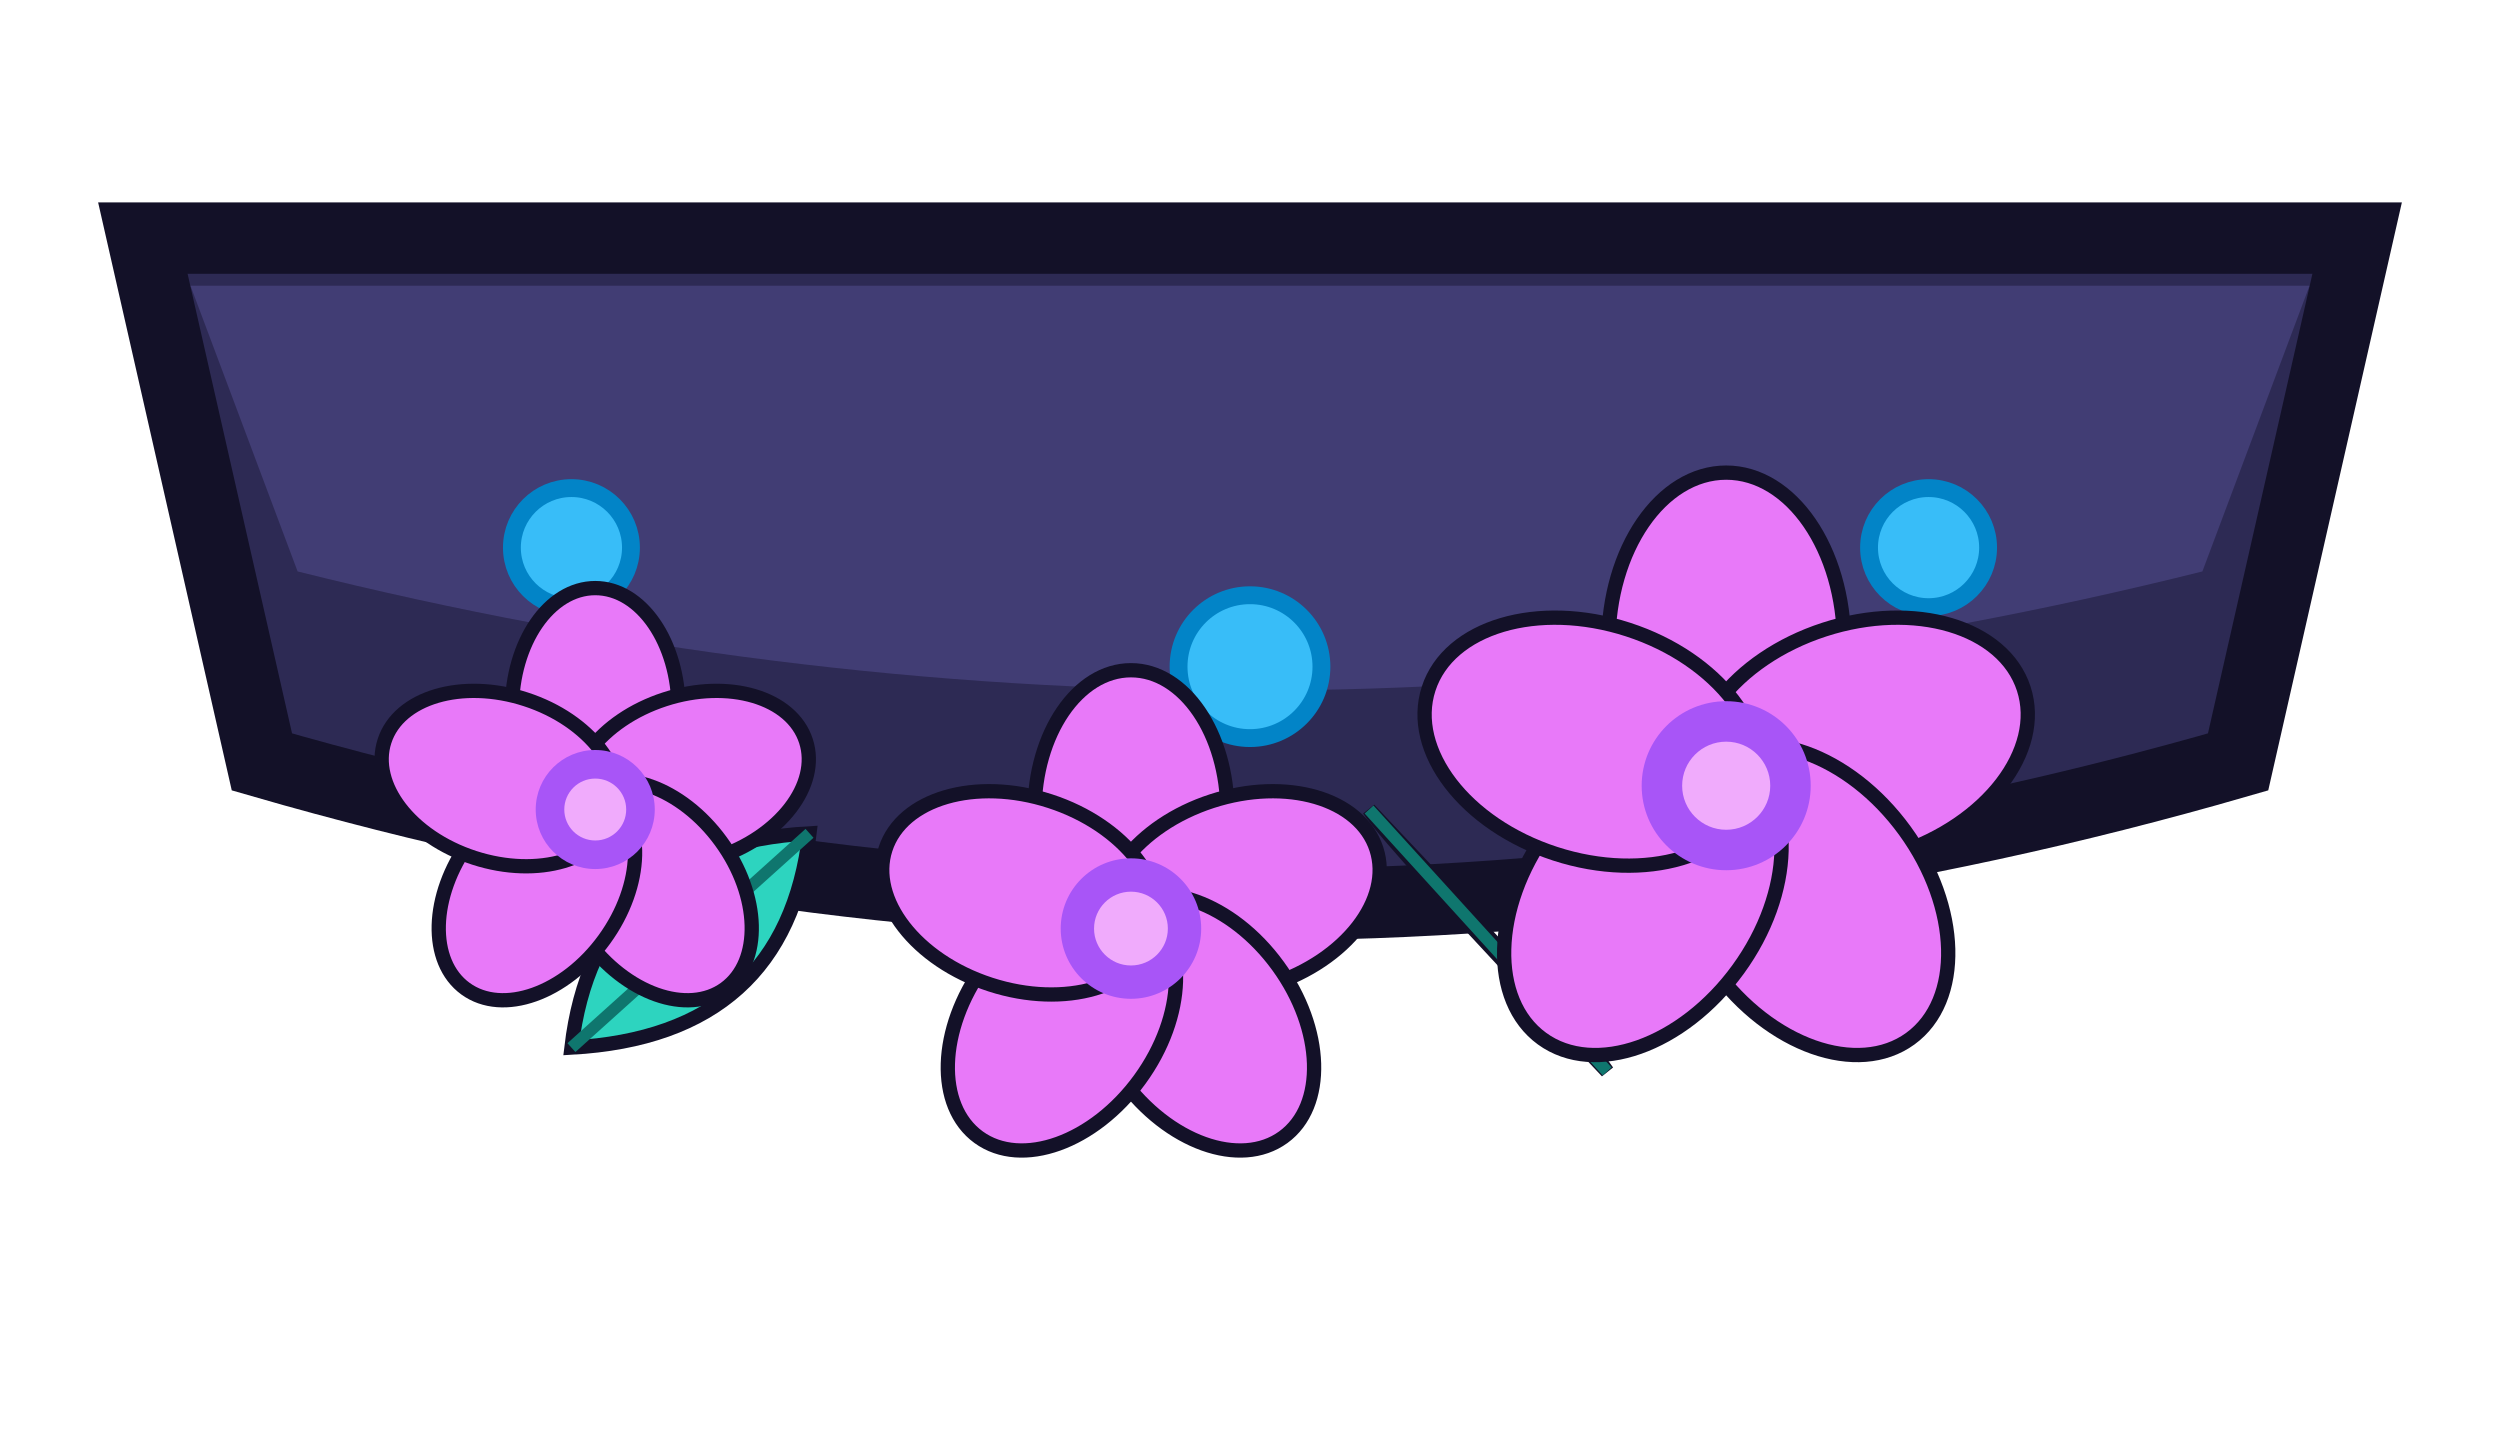
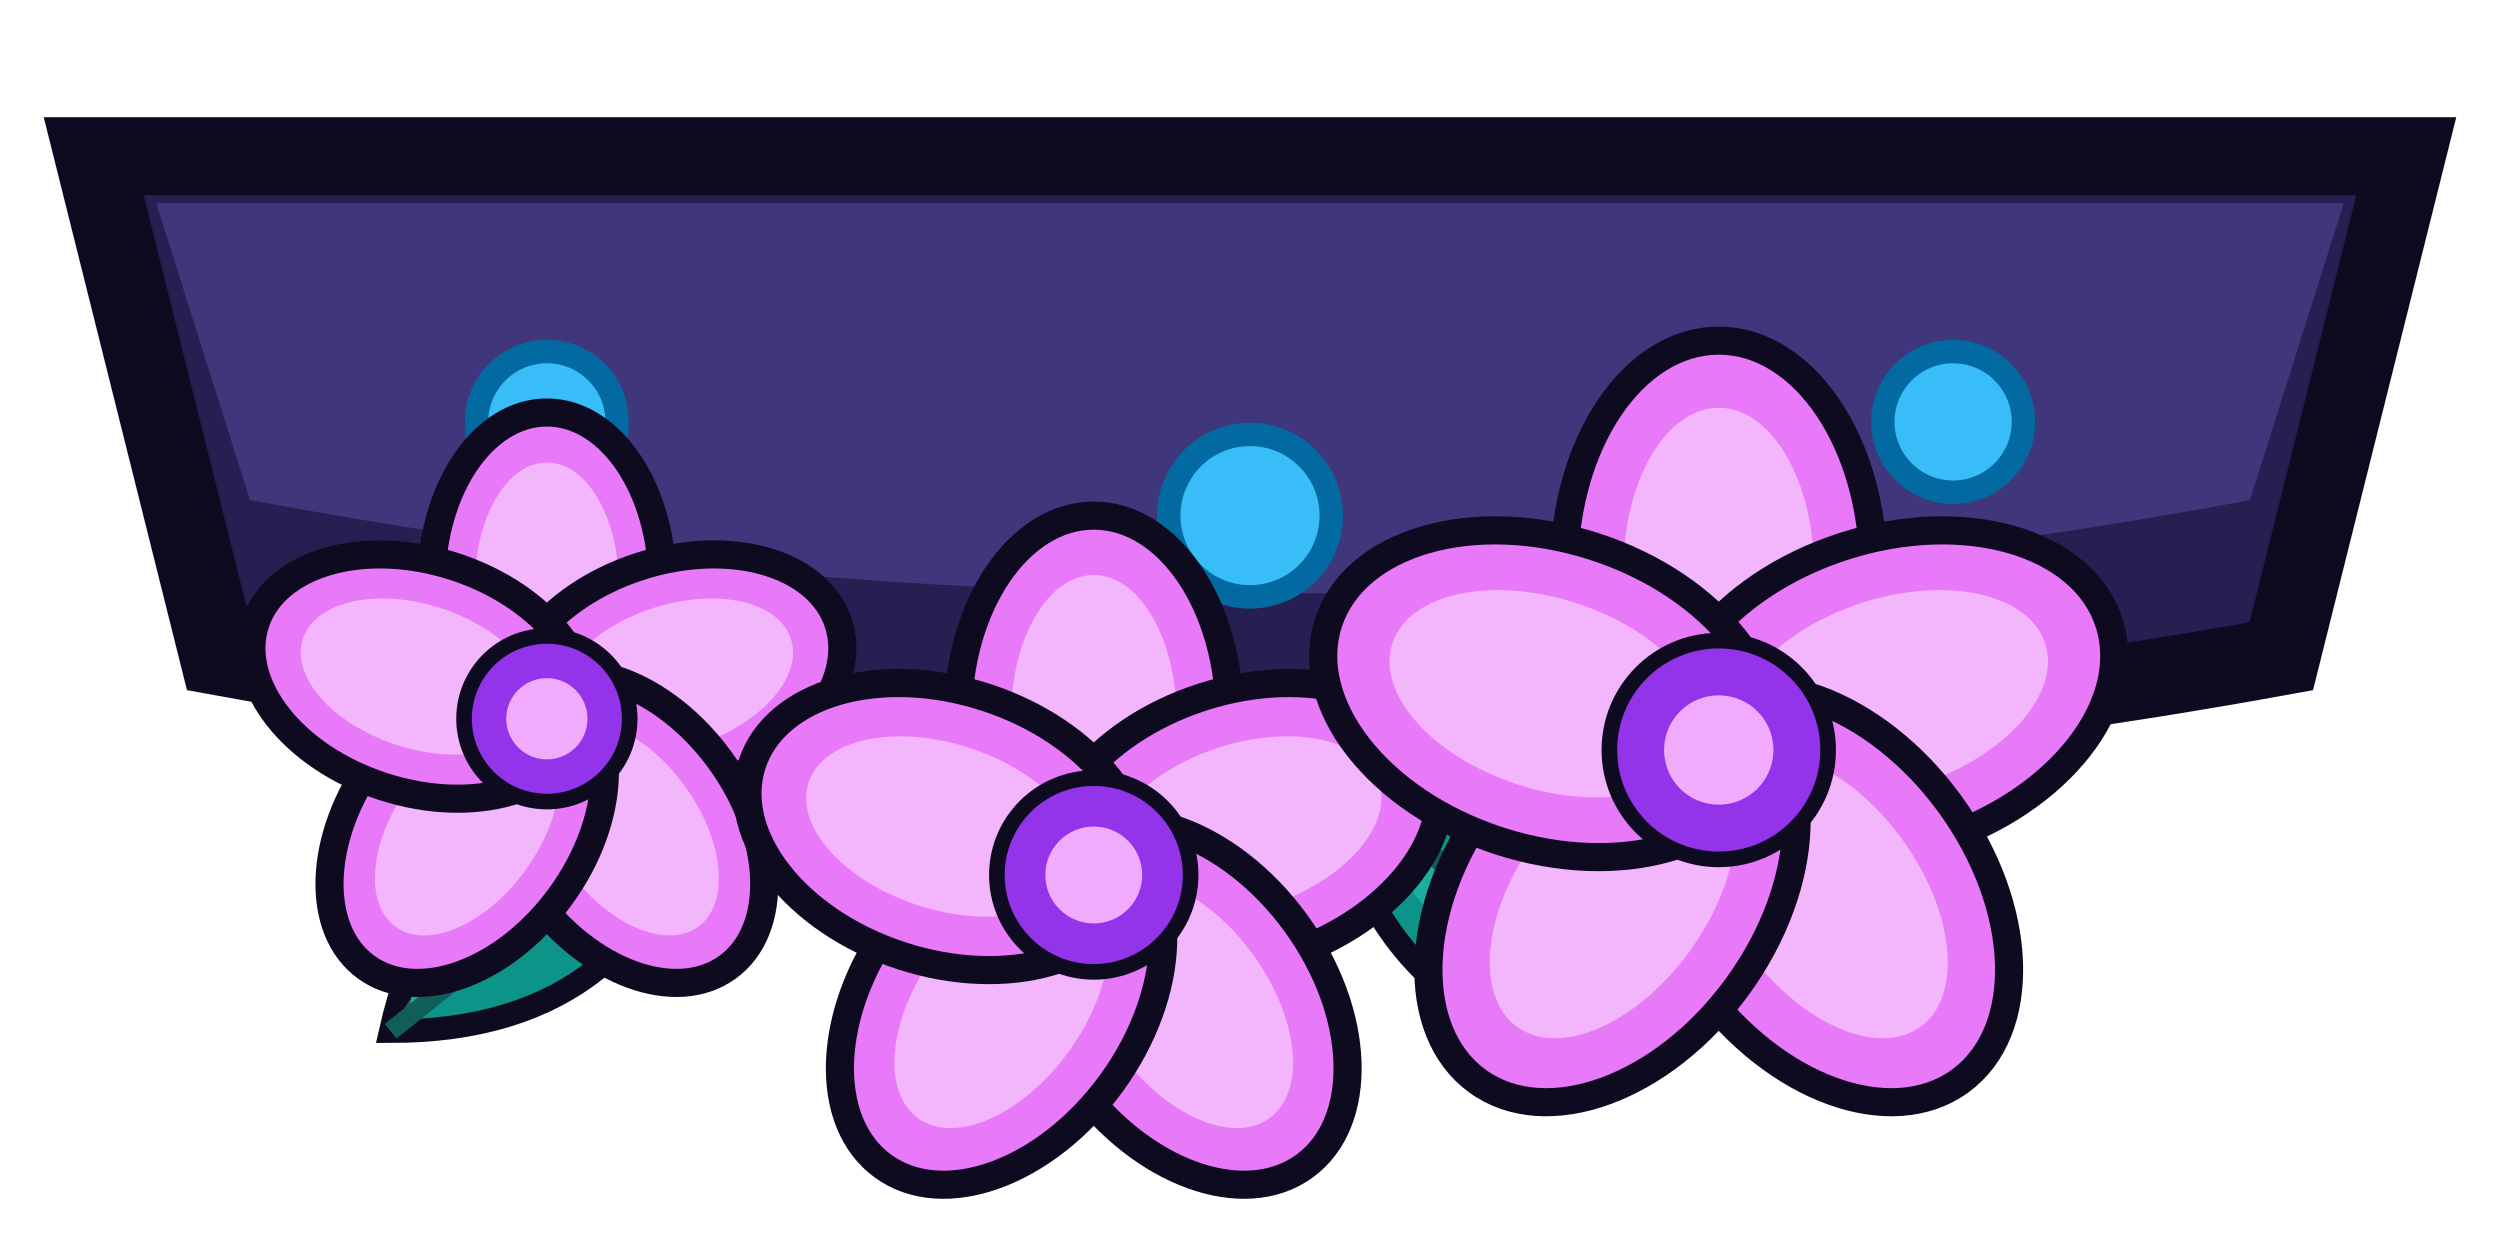
- <svg xmlns="http://www.w3.org/2000/svg" width="210" height="120" viewBox="0 0 210 120">
-   <path d="M12 20 L198 20 L188 64 Q105 88 22 64 Z" fill="#2D2A54" stroke="#131128" stroke-width="6" />
-   <path d="M16 24 L194 24 L185 48 Q105 68 25 48 Z" fill="#4A4582" opacity=".7" />
-   <circle cx="48" cy="46" r="5" fill="#38BDF8" stroke="#0284C7" stroke-width="1.5" />
-   <circle cx="105" cy="56" r="6" fill="#38BDF8" stroke="#0284C7" stroke-width="1.5" />
-   <circle cx="162" cy="46" r="5" fill="#38BDF8" stroke="#0284C7" stroke-width="1.5" />
-   <path d="M115 68 Q117 71 135 90 Q133 87 115 68 Z" fill="#2DD4BF" stroke="#131128" stroke-width="1.2" />
-   <line x1="115" y1="68" x2="135" y2="90" stroke="#0F766E" stroke-width="1" />
-   <path d="M68 70 Q50 71 48 88 Q66 87 68 70 Z" fill="#2DD4BF" stroke="#131128" stroke-width="1.2" />
-   <line x1="68" y1="70" x2="48" y2="88" stroke="#0F766E" stroke-width="1" />
-   <ellipse cx="50.0" cy="59.6" rx="7.0" ry="10.2" fill="#E879F9" stroke="#131128" stroke-width="1.2" transform="rotate(0 50.0 59.6)" />
-   <ellipse cx="58.0" cy="65.4" rx="7.0" ry="10.2" fill="#E879F9" stroke="#131128" stroke-width="1.2" transform="rotate(72 58.0 65.4)" />
-   <ellipse cx="54.9" cy="74.8" rx="7.0" ry="10.2" fill="#E879F9" stroke="#131128" stroke-width="1.2" transform="rotate(144 54.9 74.8)" />
-   <ellipse cx="45.1" cy="74.8" rx="7.0" ry="10.2" fill="#E879F9" stroke="#131128" stroke-width="1.2" transform="rotate(216 45.1 74.8)" />
-   <ellipse cx="42.0" cy="65.4" rx="7.0" ry="10.2" fill="#E879F9" stroke="#131128" stroke-width="1.2" transform="rotate(288 42.0 65.4)" />
-   <circle cx="50" cy="68" r="5.0" fill="#A855F7" />
-   <circle cx="50" cy="68" r="2.6" fill="#F0ABFC" />
-   <ellipse cx="95.0" cy="68.2" rx="8.1" ry="11.9" fill="#E879F9" stroke="#131128" stroke-width="1.2" transform="rotate(0 95.0 68.2)" />
-   <ellipse cx="104.3" cy="75.0" rx="8.1" ry="11.9" fill="#E879F9" stroke="#131128" stroke-width="1.2" transform="rotate(72 104.3 75.0)" />
-   <ellipse cx="100.8" cy="85.9" rx="8.1" ry="11.9" fill="#E879F9" stroke="#131128" stroke-width="1.2" transform="rotate(144 100.8 85.9)" />
-   <ellipse cx="89.2" cy="85.9" rx="8.1" ry="11.9" fill="#E879F9" stroke="#131128" stroke-width="1.2" transform="rotate(216 89.2 85.9)" />
-   <ellipse cx="85.7" cy="75.0" rx="8.1" ry="11.9" fill="#E879F9" stroke="#131128" stroke-width="1.2" transform="rotate(288 85.7 75.0)" />
-   <circle cx="95" cy="78" r="5.9" fill="#A855F7" />
-   <circle cx="95" cy="78" r="3.1" fill="#F0ABFC" />
-   <ellipse cx="145.0" cy="54.1" rx="9.9" ry="14.4" fill="#E879F9" stroke="#131128" stroke-width="1.2" transform="rotate(0 145.0 54.1)" />
-   <ellipse cx="156.3" cy="62.3" rx="9.9" ry="14.4" fill="#E879F9" stroke="#131128" stroke-width="1.2" transform="rotate(72 156.3 62.3)" />
-   <ellipse cx="152.0" cy="75.6" rx="9.9" ry="14.4" fill="#E879F9" stroke="#131128" stroke-width="1.2" transform="rotate(144 152.0 75.6)" />
-   <ellipse cx="138.0" cy="75.6" rx="9.9" ry="14.4" fill="#E879F9" stroke="#131128" stroke-width="1.2" transform="rotate(216 138.0 75.6)" />
-   <ellipse cx="133.7" cy="62.3" rx="9.9" ry="14.4" fill="#E879F9" stroke="#131128" stroke-width="1.2" transform="rotate(288 133.7 62.3)" />
-   <circle cx="145" cy="66" r="7.1" fill="#A855F7" />
-   <circle cx="145" cy="66" r="3.7" fill="#F0ABFC" />
+ <svg xmlns="http://www.w3.org/2000/svg" width="160" height="80" viewBox="0 0 160 80">
+   <path d="M6 10 L154 10 L146 42 Q80 54 14 42 Z" fill="#262052" stroke="#0E0B20" stroke-width="5" />
+   <path d="M10 13 L150 13 L144 32 Q80 44 16 32 Z" fill="#483E88" opacity=".75" />
+   <circle cx="35" cy="27" r="4.5" fill="#38BDF8" stroke="#0369A1" stroke-width="1.5" />
+   <circle cx="80" cy="33" r="5.2" fill="#38BDF8" stroke="#0369A1" stroke-width="1.5" />
+   <circle cx="125" cy="27" r="4.5" fill="#38BDF8" stroke="#0369A1" stroke-width="1.5" />
+   <path d="M85 48 Q87 66 105 68 Q103 50 85 48 Z" fill="#0D9488" stroke="#0E0B20" stroke-width="1.5" />
+   <path d="M85 48 Q91 62 105 68 Z" fill="#2DD4BF" opacity=".4" />
+   <line x1="85" y1="48" x2="105" y2="68" stroke="#115E59" stroke-width="1.2" />
+   <path d="M45 50 Q28.6 50 25 66 Q41.4 66 45 50 Z" fill="#0D9488" stroke="#0E0B20" stroke-width="1.5" />
+   <path d="M45 50 Q31.8 54 25 66 Z" fill="#2DD4BF" opacity=".4" />
+   <line x1="45" y1="50" x2="25" y2="66" stroke="#115E59" stroke-width="1.2" />
+   <ellipse cx="35.0" cy="37.4" rx="7.4" ry="11.0" fill="#E879F9" stroke="#0E0B20" stroke-width="1.8" transform="rotate(0 35.0 37.4)" />
+   <ellipse cx="35.0" cy="37.4" rx="4.6" ry="7.8" fill="#FDF4FF" opacity=".5" transform="rotate(0 35.0 37.4)" />
+   <ellipse cx="43.2" cy="43.3" rx="7.4" ry="11.0" fill="#E879F9" stroke="#0E0B20" stroke-width="1.8" transform="rotate(72 43.2 43.3)" />
+   <ellipse cx="43.2" cy="43.3" rx="4.6" ry="7.8" fill="#FDF4FF" opacity=".5" transform="rotate(72 43.2 43.3)" />
+   <ellipse cx="40.1" cy="53.0" rx="7.4" ry="11.0" fill="#E879F9" stroke="#0E0B20" stroke-width="1.8" transform="rotate(144 40.1 53.0)" />
+   <ellipse cx="40.1" cy="53.0" rx="4.6" ry="7.8" fill="#FDF4FF" opacity=".5" transform="rotate(144 40.1 53.0)" />
+   <ellipse cx="29.9" cy="53.0" rx="7.4" ry="11.0" fill="#E879F9" stroke="#0E0B20" stroke-width="1.8" transform="rotate(216 29.9 53.0)" />
+   <ellipse cx="29.9" cy="53.0" rx="4.6" ry="7.8" fill="#FDF4FF" opacity=".5" transform="rotate(216 29.9 53.0)" />
+   <ellipse cx="26.8" cy="43.3" rx="7.4" ry="11.0" fill="#E879F9" stroke="#0E0B20" stroke-width="1.8" transform="rotate(288 26.8 43.3)" />
+   <ellipse cx="26.8" cy="43.3" rx="4.6" ry="7.8" fill="#FDF4FF" opacity=".5" transform="rotate(288 26.8 43.3)" />
+   <circle cx="35" cy="46" r="5.3" fill="#9333EA" stroke="#0E0B20" stroke-width="1" />
+   <circle cx="35" cy="46" r="2.6" fill="#F0ABFC" />
+   <ellipse cx="70.0" cy="45.9" rx="8.7" ry="12.9" fill="#E879F9" stroke="#0E0B20" stroke-width="1.8" transform="rotate(0 70.0 45.9)" />
+   <ellipse cx="70.0" cy="45.9" rx="5.3" ry="9.1" fill="#FDF4FF" opacity=".5" transform="rotate(0 70.0 45.9)" />
+   <ellipse cx="79.6" cy="52.9" rx="8.7" ry="12.9" fill="#E879F9" stroke="#0E0B20" stroke-width="1.8" transform="rotate(72 79.6 52.9)" />
+   <ellipse cx="79.6" cy="52.9" rx="5.3" ry="9.1" fill="#FDF4FF" opacity=".5" transform="rotate(72 79.6 52.9)" />
+   <ellipse cx="75.9" cy="64.2" rx="8.7" ry="12.9" fill="#E879F9" stroke="#0E0B20" stroke-width="1.8" transform="rotate(144 75.9 64.2)" />
+   <ellipse cx="75.9" cy="64.2" rx="5.3" ry="9.1" fill="#FDF4FF" opacity=".5" transform="rotate(144 75.9 64.2)" />
+   <ellipse cx="64.1" cy="64.2" rx="8.7" ry="12.9" fill="#E879F9" stroke="#0E0B20" stroke-width="1.8" transform="rotate(216 64.1 64.2)" />
+   <ellipse cx="64.1" cy="64.2" rx="5.3" ry="9.1" fill="#FDF4FF" opacity=".5" transform="rotate(216 64.1 64.2)" />
+   <ellipse cx="60.4" cy="52.9" rx="8.7" ry="12.9" fill="#E879F9" stroke="#0E0B20" stroke-width="1.8" transform="rotate(288 60.4 52.9)" />
+   <ellipse cx="60.4" cy="52.9" rx="5.3" ry="9.1" fill="#FDF4FF" opacity=".5" transform="rotate(288 60.4 52.9)" />
+   <circle cx="70" cy="56" r="6.2" fill="#9333EA" stroke="#0E0B20" stroke-width="1" />
+   <circle cx="70" cy="56" r="3.1" fill="#F0ABFC" />
+   <ellipse cx="110.0" cy="36.5" rx="9.9" ry="14.7" fill="#E879F9" stroke="#0E0B20" stroke-width="1.8" transform="rotate(0 110.0 36.5)" />
+   <ellipse cx="110.0" cy="36.5" rx="6.1" ry="10.4" fill="#FDF4FF" opacity=".5" transform="rotate(0 110.0 36.5)" />
+   <ellipse cx="121.0" cy="44.4" rx="9.9" ry="14.7" fill="#E879F9" stroke="#0E0B20" stroke-width="1.8" transform="rotate(72 121.0 44.4)" />
+   <ellipse cx="121.0" cy="44.4" rx="6.1" ry="10.4" fill="#FDF4FF" opacity=".5" transform="rotate(72 121.0 44.4)" />
+   <ellipse cx="116.8" cy="57.3" rx="9.9" ry="14.7" fill="#E879F9" stroke="#0E0B20" stroke-width="1.8" transform="rotate(144 116.8 57.3)" />
+   <ellipse cx="116.8" cy="57.3" rx="6.1" ry="10.4" fill="#FDF4FF" opacity=".5" transform="rotate(144 116.8 57.3)" />
+   <ellipse cx="103.2" cy="57.3" rx="9.9" ry="14.7" fill="#E879F9" stroke="#0E0B20" stroke-width="1.8" transform="rotate(216 103.2 57.3)" />
+   <ellipse cx="103.2" cy="57.3" rx="6.1" ry="10.4" fill="#FDF4FF" opacity=".5" transform="rotate(216 103.2 57.3)" />
+   <ellipse cx="99.0" cy="44.4" rx="9.9" ry="14.7" fill="#E879F9" stroke="#0E0B20" stroke-width="1.8" transform="rotate(288 99.0 44.4)" />
+   <ellipse cx="99.0" cy="44.4" rx="6.1" ry="10.4" fill="#FDF4FF" opacity=".5" transform="rotate(288 99.0 44.4)" />
+   <circle cx="110" cy="48" r="7.0" fill="#9333EA" stroke="#0E0B20" stroke-width="1" />
+   <circle cx="110" cy="48" r="3.5" fill="#F0ABFC" />
</svg>
